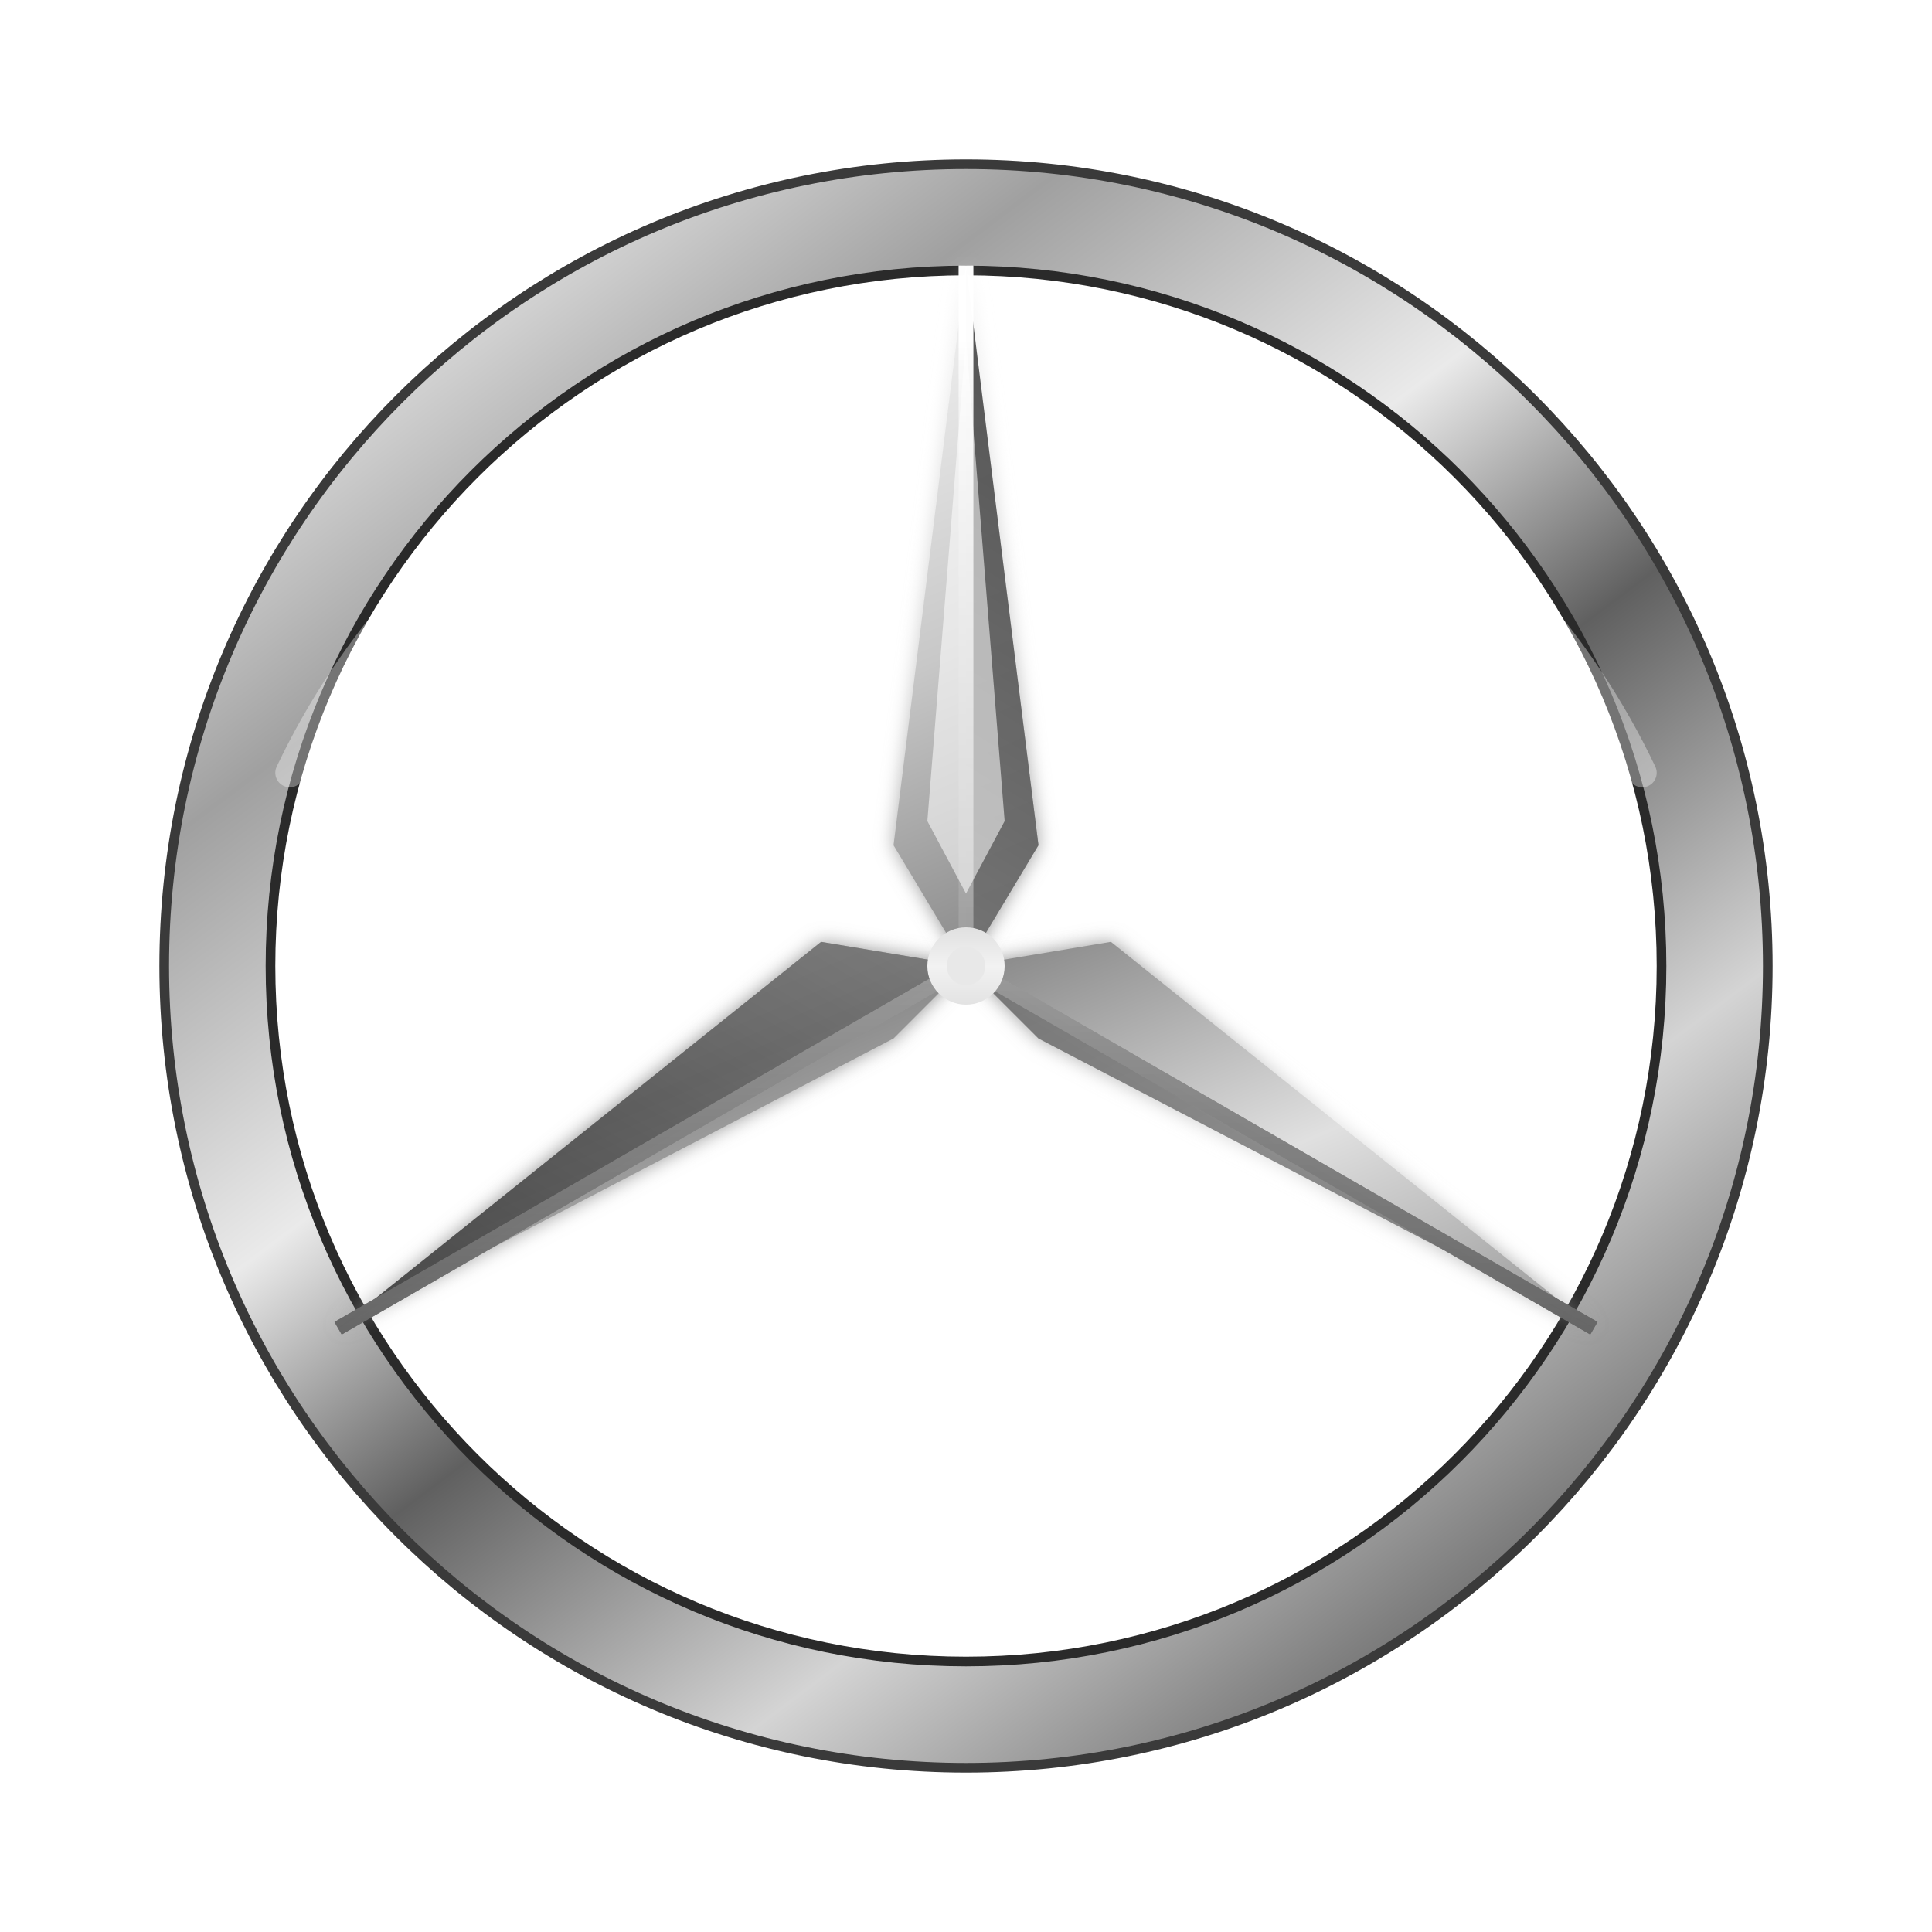
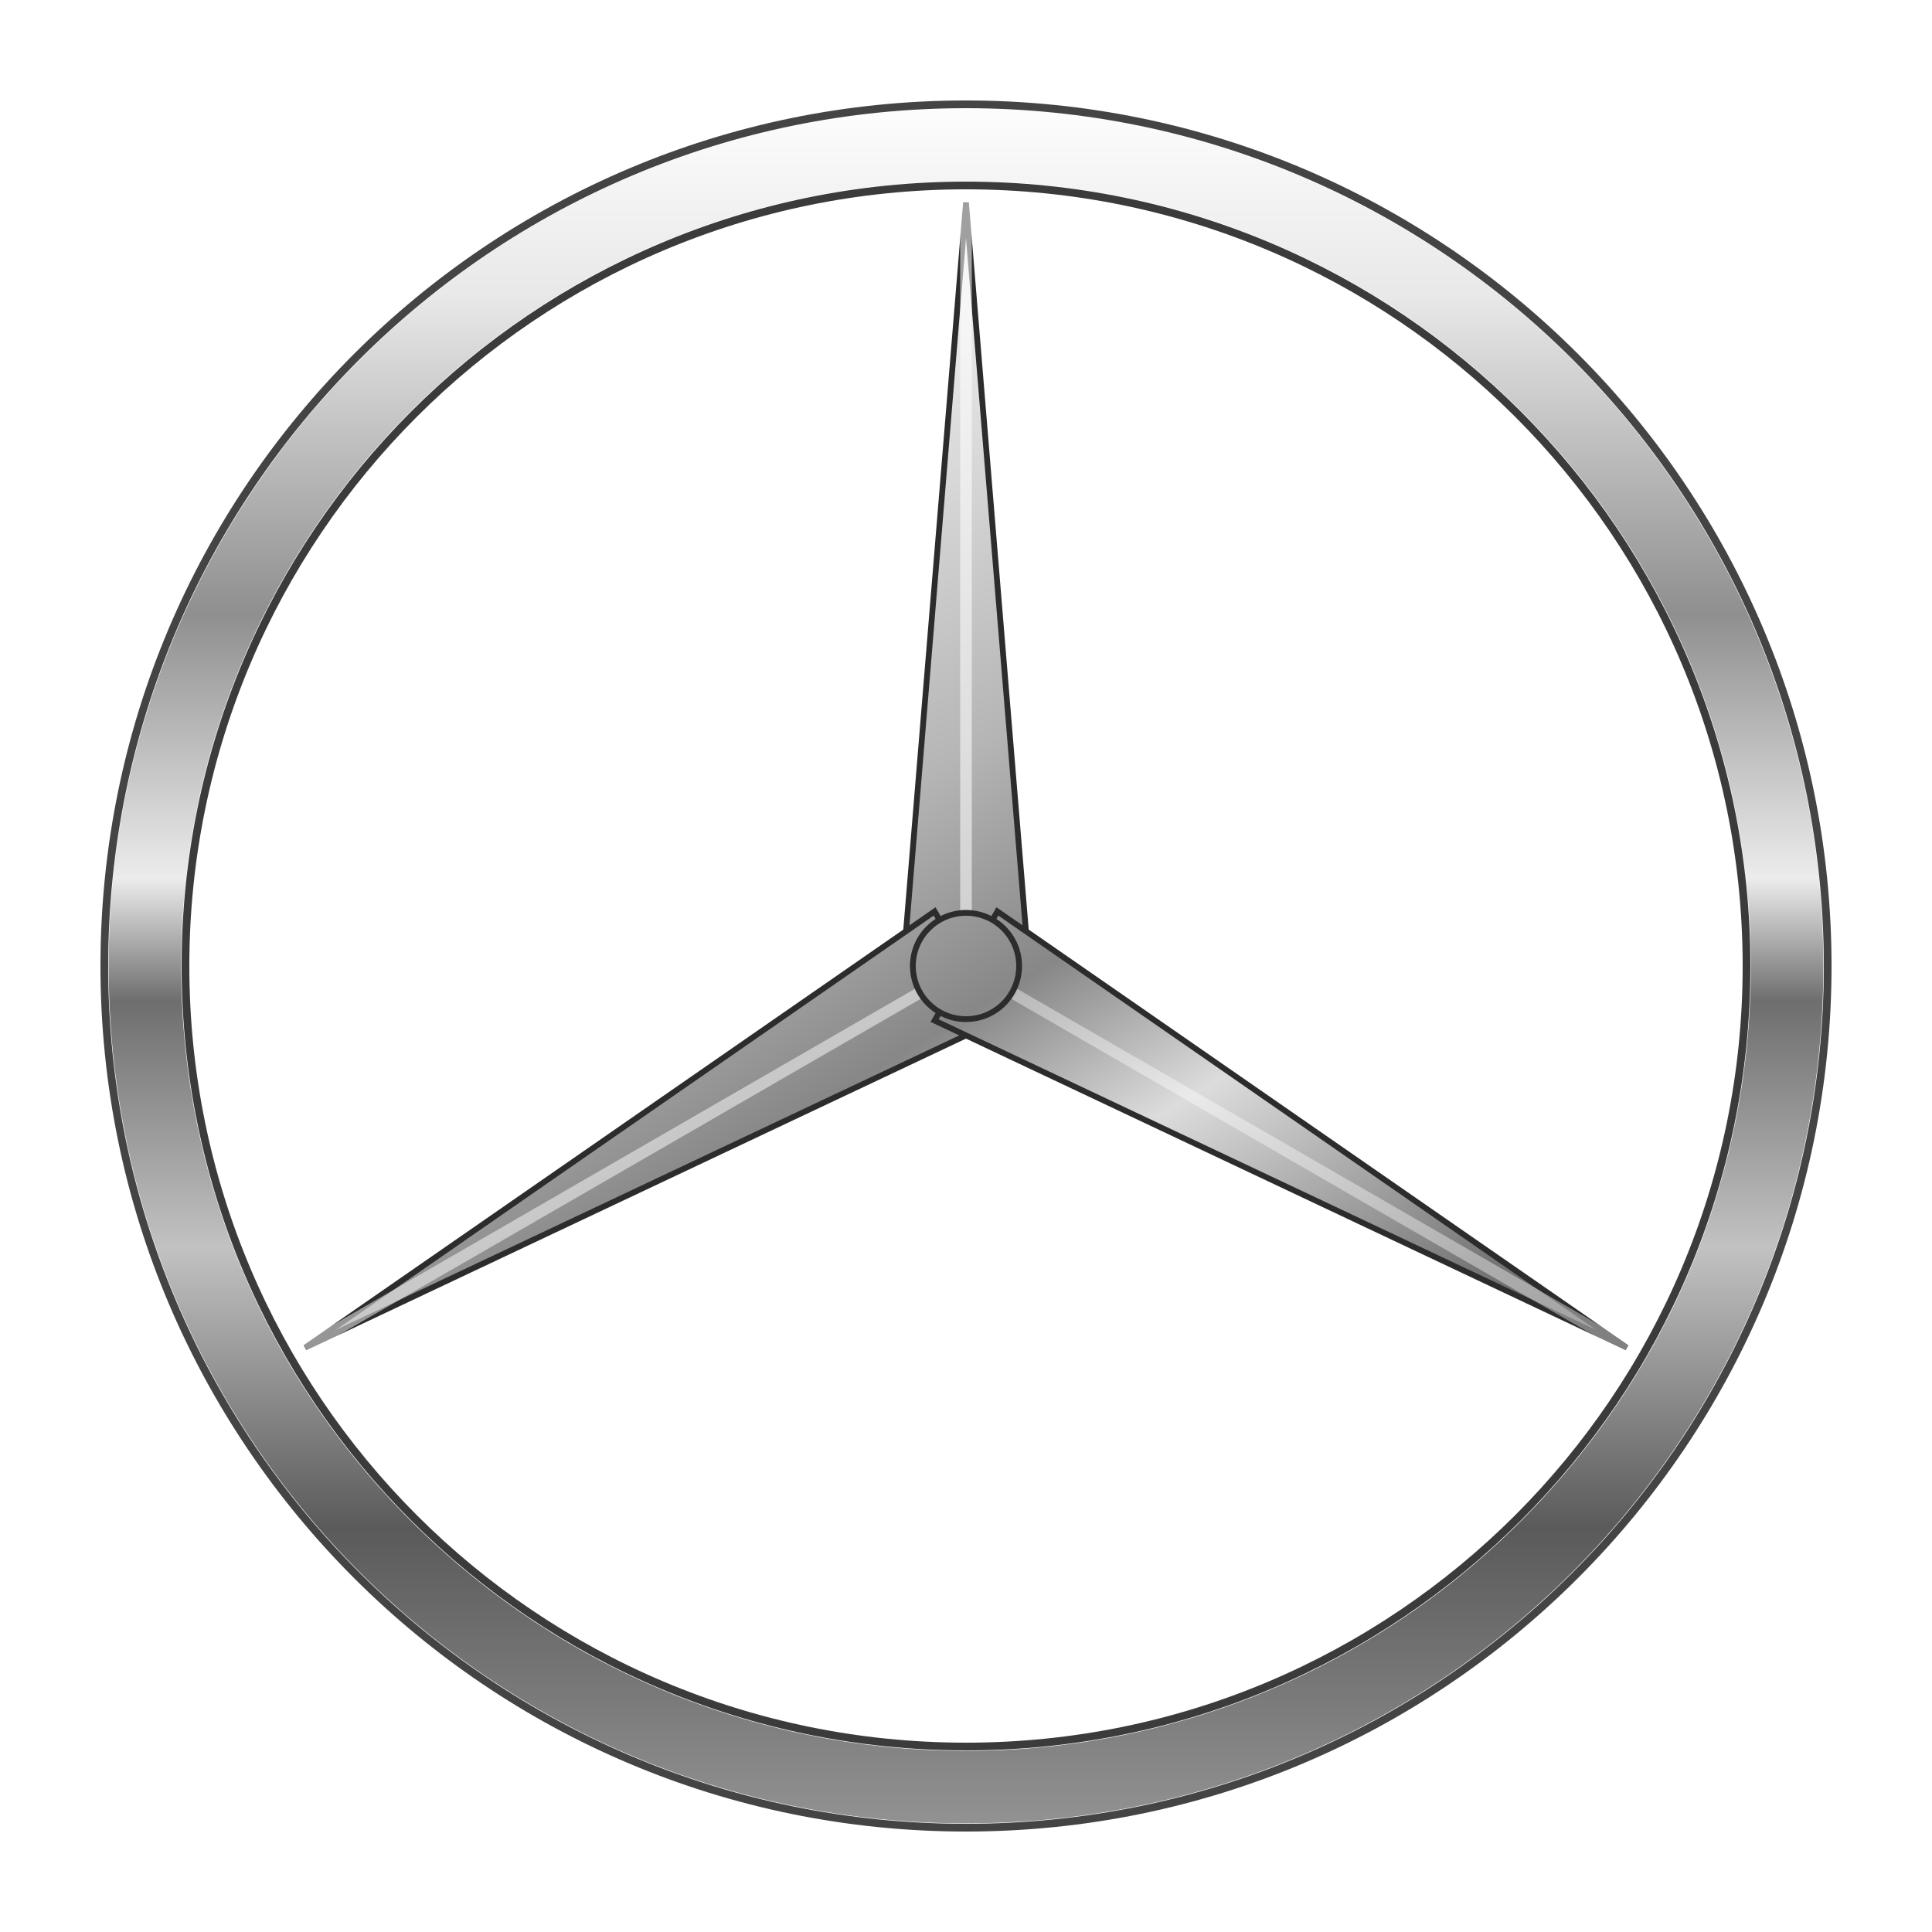
<svg xmlns="http://www.w3.org/2000/svg" viewBox="0 0 400 400" fill="none">
  <defs>
-     <linearGradient id="chrome" x1="200" y1="20" x2="200" y2="380" gradientUnits="userSpaceOnUse">
-       <stop offset="0%" stop-color="#ffffff" />
-       <stop offset="15%" stop-color="#e8e8e8" />
-       <stop offset="35%" stop-color="#7a7a7a" />
-       <stop offset="50%" stop-color="#f2f2f2" />
-       <stop offset="65%" stop-color="#8a8a8a" />
-       <stop offset="85%" stop-color="#d0d0d0" />
-       <stop offset="100%" stop-color="#5a5a5a" />
+     <linearGradient id="ring" x1="200" y1="18" x2="200" y2="382" gradientUnits="userSpaceOnUse">
+       <stop offset="0" stop-color="#ffffff" />
+       <stop offset="0.12" stop-color="#e8e8e8" />
+       <stop offset="0.3" stop-color="#8f8f8f" />
+       <stop offset="0.45" stop-color="#ececec" />
+       <stop offset="0.52" stop-color="#6e6e6e" />
+       <stop offset="0.66" stop-color="#c2c2c2" />
+       <stop offset="0.82" stop-color="#5a5a5a" />
+       <stop offset="1" stop-color="#969696" />
    </linearGradient>
-     <linearGradient id="chromeRing" x1="80" y1="40" x2="320" y2="360" gradientUnits="userSpaceOnUse">
-       <stop offset="0%" stop-color="#f8f8f8" />
-       <stop offset="20%" stop-color="#a0a0a0" />
-       <stop offset="40%" stop-color="#eaeaea" />
-       <stop offset="55%" stop-color="#606060" />
-       <stop offset="75%" stop-color="#d4d4d4" />
-       <stop offset="100%" stop-color="#4a4a4a" />
+     <linearGradient id="star" x1="110" y1="30" x2="310" y2="360" gradientUnits="userSpaceOnUse">
+       <stop offset="0" stop-color="#ffffff" />
+       <stop offset="0.2" stop-color="#eaeaea" />
+       <stop offset="0.4" stop-color="#b5b5b5" />
+       <stop offset="0.52" stop-color="#878787" />
+       <stop offset="0.62" stop-color="#dcdcdc" />
+       <stop offset="0.78" stop-color="#757575" />
+       <stop offset="1" stop-color="#3f3f3f" />
    </linearGradient>
-     <linearGradient id="starFace" x1="140" y1="60" x2="260" y2="340" gradientUnits="userSpaceOnUse">
-       <stop offset="0%" stop-color="#ffffff" />
-       <stop offset="30%" stop-color="#c8c8c8" />
-       <stop offset="50%" stop-color="#8a8a8a" />
-       <stop offset="70%" stop-color="#e0e0e0" />
-       <stop offset="100%" stop-color="#6a6a6a" />
-     </linearGradient>
-     <linearGradient id="starEdge" x1="200" y1="70" x2="200" y2="330" gradientUnits="userSpaceOnUse">
-       <stop offset="0%" stop-color="#ffffff" />
-       <stop offset="50%" stop-color="#9a9a9a" />
-       <stop offset="100%" stop-color="#404040" />
-     </linearGradient>
-     <linearGradient id="starShade" x1="260" y1="100" x2="140" y2="300" gradientUnits="userSpaceOnUse">
-       <stop offset="0%" stop-color="#3a3a3a" />
-       <stop offset="50%" stop-color="#707070" />
-       <stop offset="100%" stop-color="#2a2a2a" />
-     </linearGradient>
-     <filter id="glow" x="-20%" y="-20%" width="140%" height="140%">
-       <feGaussianBlur stdDeviation="2" result="b" />
-       <feMerge>
-         <feMergeNode in="b" />
-         <feMergeNode in="SourceGraphic" />
-       </feMerge>
-     </filter>
  </defs>
-   <circle cx="200" cy="200" r="155" stroke="url(#chromeRing)" stroke-width="22" fill="none" />
-   <circle cx="200" cy="200" r="166" stroke="#3a3a3a" stroke-width="2" fill="none" />
-   <circle cx="200" cy="200" r="144" stroke="#2a2a2a" stroke-width="2" fill="none" />
-   <path d="M60 160 A155 155 0 0 1 340 160" stroke="rgba(255,255,255,0.35)" stroke-width="6" fill="none" stroke-linecap="round" />
-   <path d="M200 55 L215 175 L200 200 L185 175 Z" fill="url(#starFace)" filter="url(#glow)" />
-   <path d="M330 275 L215 215 L200 200 L230 195 Z" fill="url(#starFace)" filter="url(#glow)" />
-   <path d="M70 275 L170 195 L200 200 L185 215 Z" fill="url(#starFace)" filter="url(#glow)" />
-   <path d="M200 55 L215 175 L200 200 L200 55 Z" fill="url(#starShade)" opacity="0.85" />
-   <path d="M330 275 L215 215 L200 200 L330 275 Z" fill="url(#starShade)" opacity="0.75" />
-   <path d="M70 275 L170 195 L200 200 L70 275 Z" fill="url(#starShade)" opacity="0.7" />
-   <path d="M200 55 L200 200 L330 275" stroke="url(#starEdge)" stroke-width="3" fill="none" stroke-linejoin="round" opacity="0.9" />
-   <path d="M200 55 L200 200 L70 275" stroke="url(#starEdge)" stroke-width="3" fill="none" stroke-linejoin="round" opacity="0.9" />
-   <path d="M70 275 L200 200 L330 275" stroke="url(#starEdge)" stroke-width="3" fill="none" stroke-linejoin="round" opacity="0.9" />
-   <circle cx="200" cy="200" r="8" fill="url(#chrome)" />
-   <circle cx="200" cy="200" r="4" fill="#e8e8e8" />
-   <path d="M200 70 L208 170 L200 185 L192 170 Z" fill="rgba(255,255,255,0.55)" />
+   <circle cx="200" cy="200" r="170" fill="none" stroke="url(#ring)" stroke-width="15" />
+   <circle cx="200" cy="200" r="178.4" fill="none" stroke="#303030" stroke-width="1.6" opacity="0.9" />
+   <circle cx="200" cy="200" r="161.6" fill="none" stroke="#262626" stroke-width="1.6" opacity="0.9" />
+   <path d="M 62.3 143.8 A 170 170 0 0 1 337.7 143.8" stroke="rgba(255,255,255,0.45)" stroke-width="3.5" fill="none" stroke-linecap="round" />
+   <polygon points="200,42 213,200 187,200" fill="url(#star)" stroke="#2c2c2c" stroke-width="1.2" />
+   <polygon points="63.2,279 193.5,188.7 206.5,211.3" fill="url(#star)" stroke="#2c2c2c" stroke-width="1.2" />
+   <polygon points="336.8,279 193.5,211.3 206.5,188.7" fill="url(#star)" stroke="#2c2c2c" stroke-width="1.2" />
+   <line x1="200" y1="42" x2="200" y2="200" stroke="rgba(255,255,255,0.55)" stroke-width="2.4" />
+   <line x1="63.2" y1="279" x2="200" y2="200" stroke="rgba(255,255,255,0.5)" stroke-width="2.4" />
+   <line x1="336.8" y1="279" x2="200" y2="200" stroke="rgba(255,255,255,0.4)" stroke-width="2.4" />
+   <circle cx="200" cy="200" r="11" fill="url(#star)" stroke="#2c2c2c" stroke-width="1.2" />
</svg>
